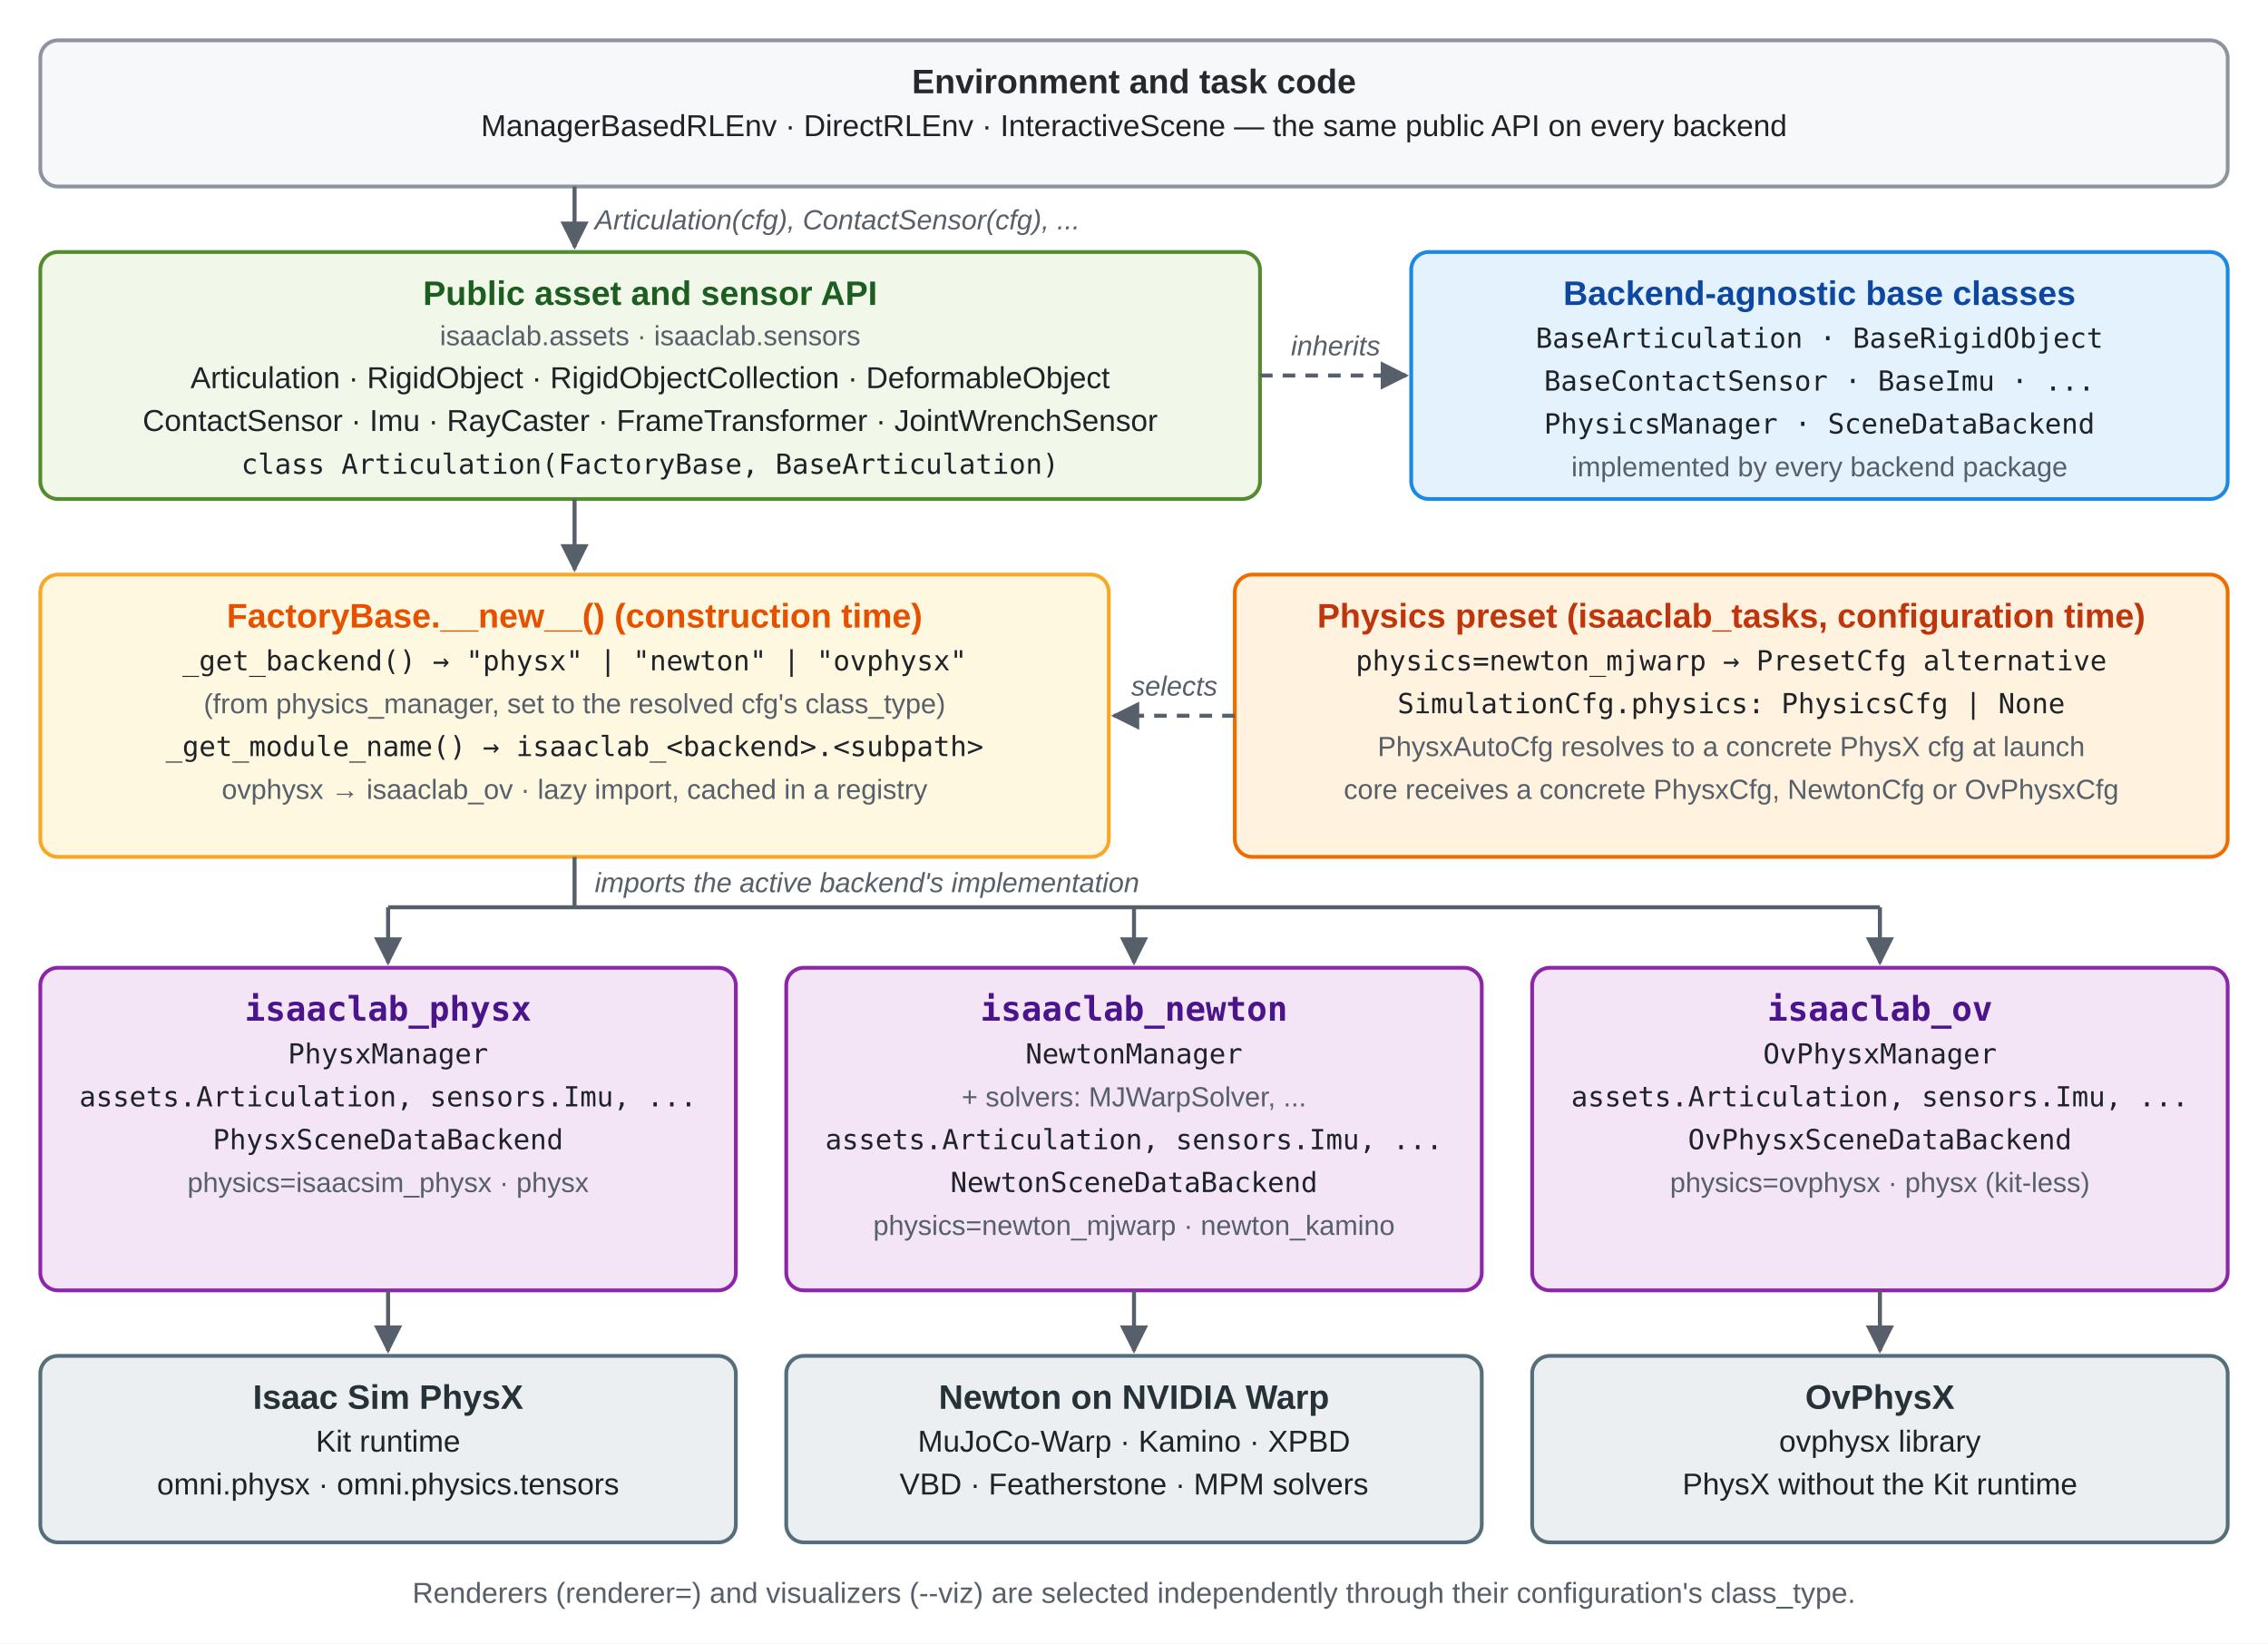
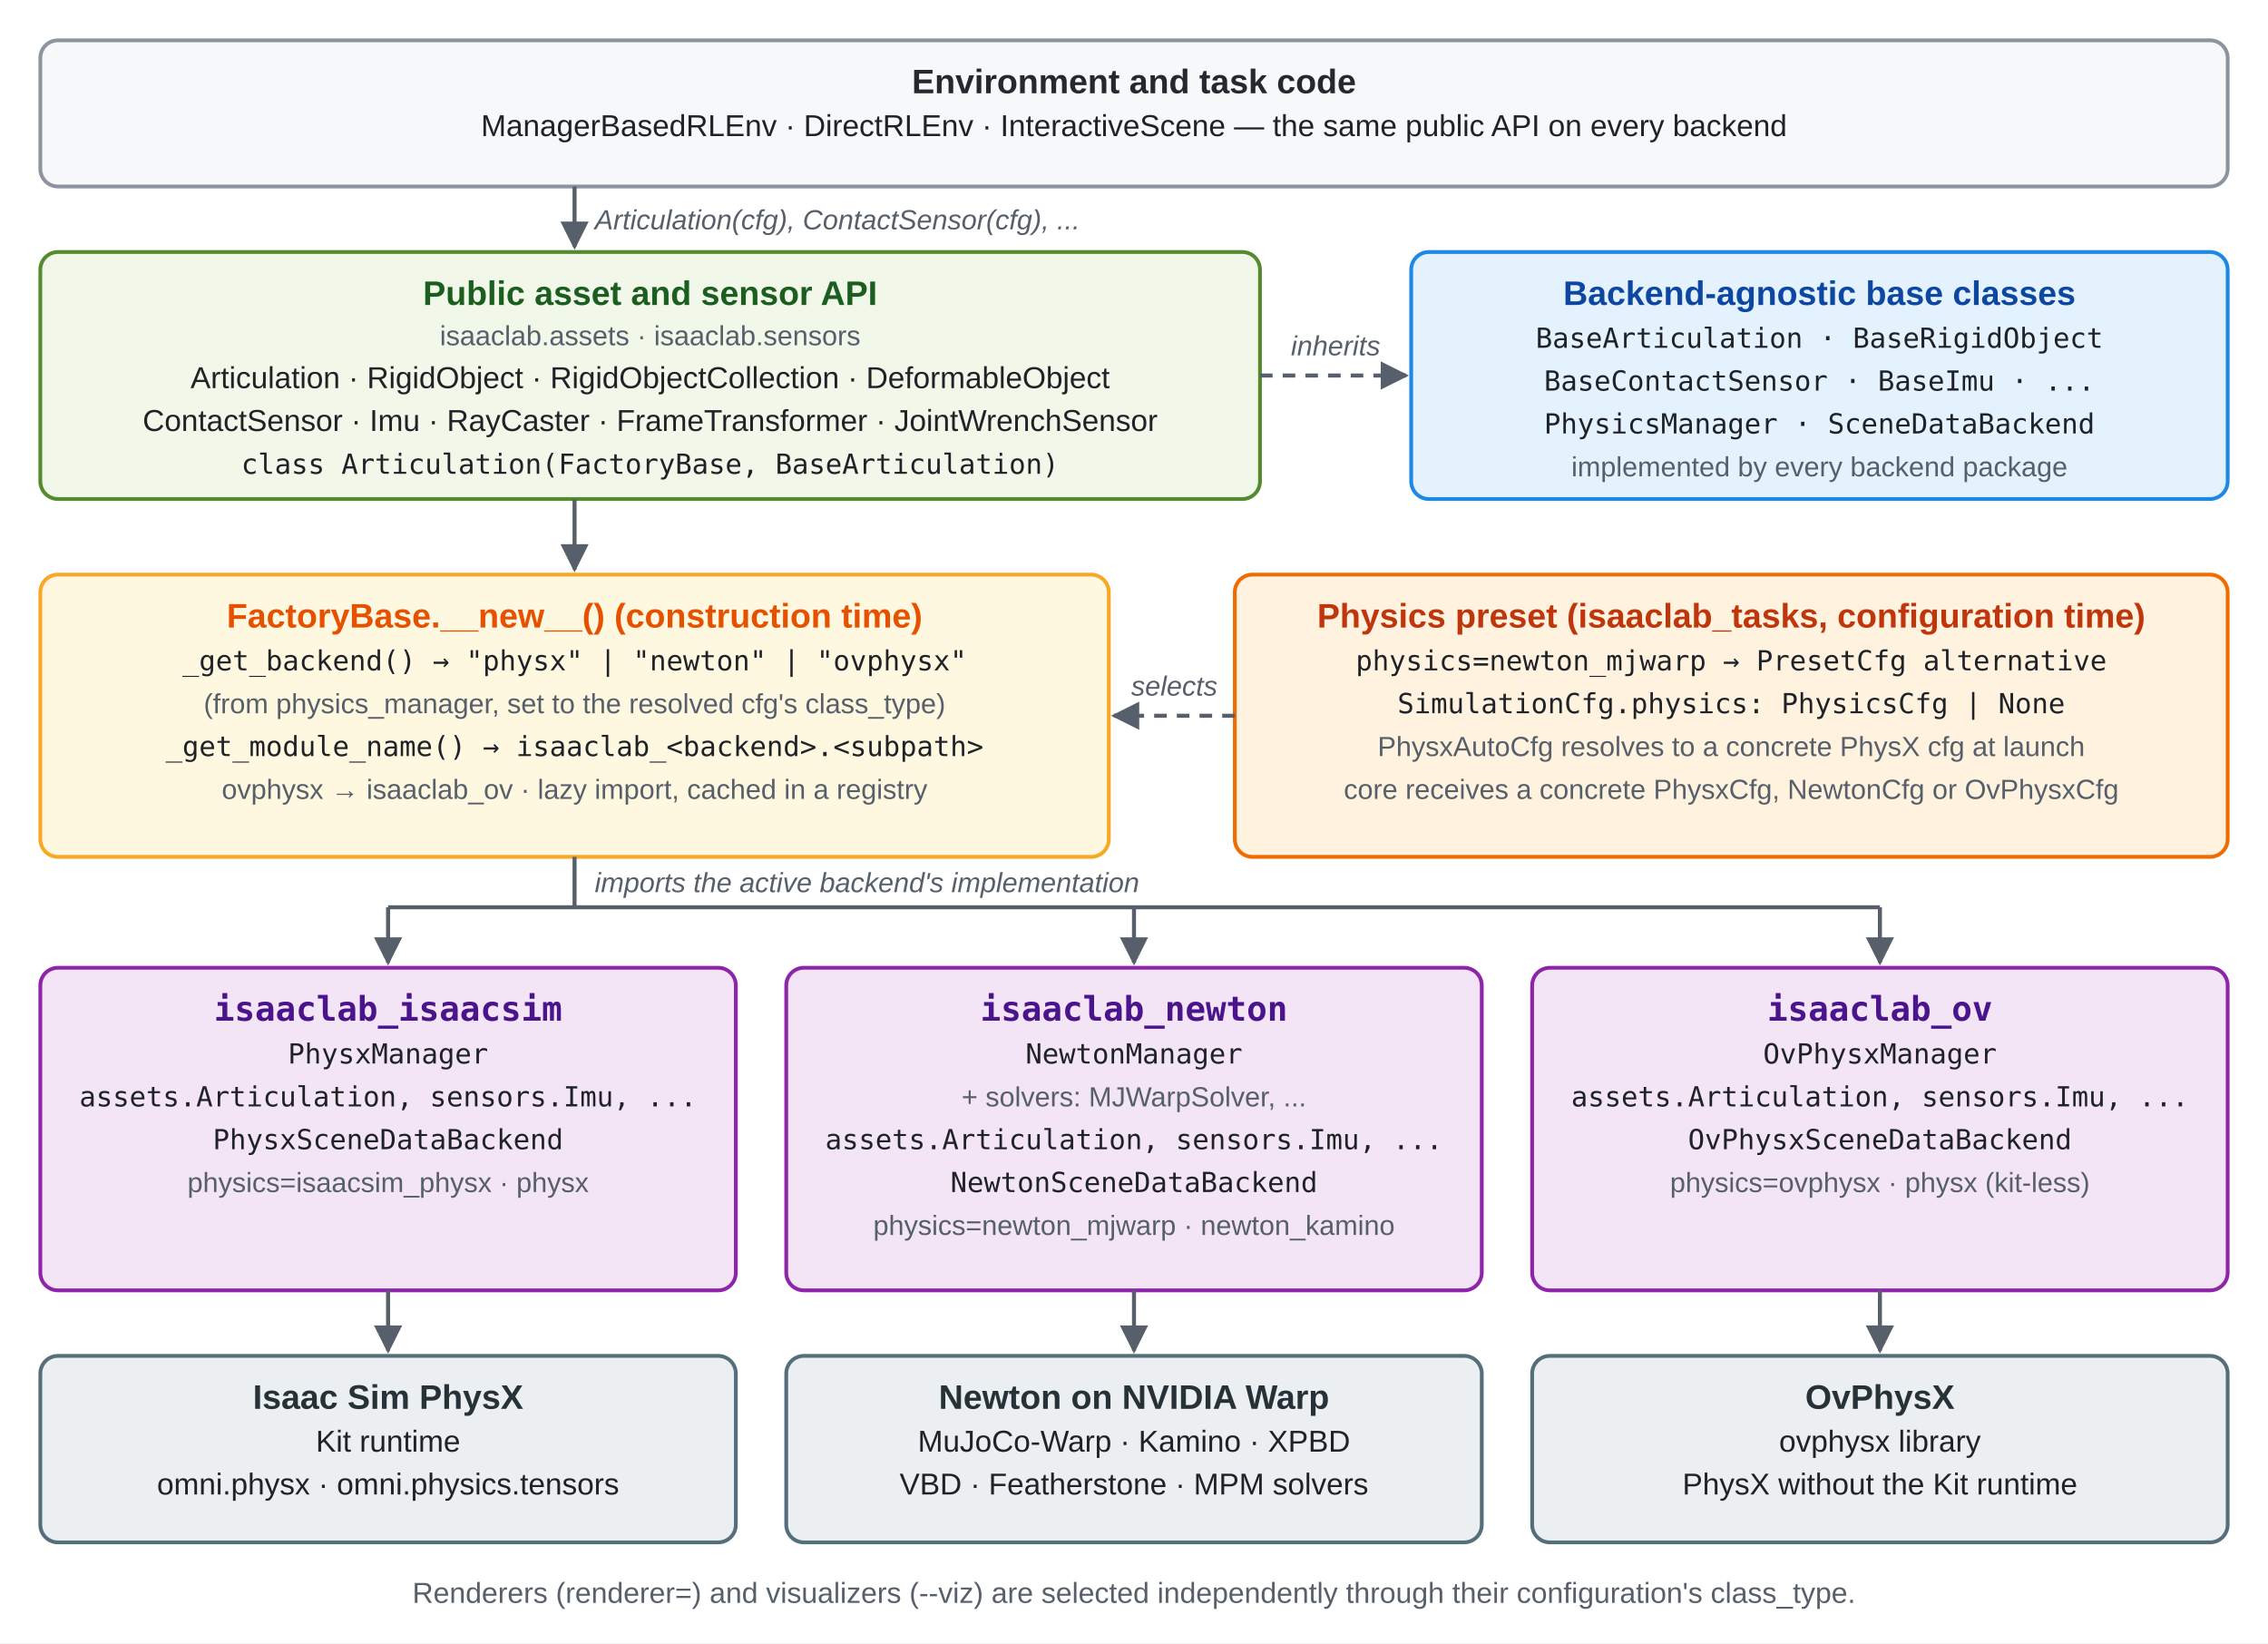
<svg xmlns="http://www.w3.org/2000/svg" viewBox="0 0 900 652" width="900" height="652" role="img" aria-labelledby="title">
  <defs>
    <style>.lbl { font-family: "Segoe UI", Arial, sans-serif; font-weight: 700; } .body { font-family: "Segoe UI", Arial, sans-serif; font-weight: 400; } .mono { font-family: Consolas, "DejaVu Sans Mono", monospace; }</style>
    <marker id="arrow" viewBox="0 0 10 10" refX="9" refY="5" markerWidth="7" markerHeight="7" orient="auto-start-reverse">
      <path d="M0,0 L10,5 L0,10 z" fill="#57606a" />
    </marker>
  </defs>
  <rect width="900" height="652" fill="#ffffff" />
  <rect x="16" y="16" width="868" height="58" rx="7" fill="#f6f8fa" stroke="#8c959f" stroke-width="1.5" />
  <text x="450.0" y="37" text-anchor="middle" class="lbl" font-size="13.5" fill="#24292f">Environment and task code</text>
  <text x="450.0" y="54" text-anchor="middle" class="body" font-size="12" fill="#1f2328">ManagerBasedRLEnv · DirectRLEnv · InteractiveScene — the same public API on every backend</text>
  <line x1="228" y1="74" x2="228" y2="98" stroke="#57606a" stroke-width="1.6" marker-end="url(#arrow)" />
  <text x="236" y="91" text-anchor="start" class="body" font-size="11" font-style="italic" fill="#57606a">Articulation(cfg), ContactSensor(cfg), ...</text>
  <rect x="16" y="100" width="484" height="98" rx="7" fill="#f1f8e9" stroke="#558b2f" stroke-width="1.5" />
  <text x="258.0" y="121" text-anchor="middle" class="lbl" font-size="13.5" fill="#1b5e20">Public asset and sensor API</text>
  <text x="258.0" y="137" text-anchor="middle" class="body" font-size="11" fill="#57606a">isaaclab.assets · isaaclab.sensors</text>
  <text x="258.0" y="154" text-anchor="middle" class="body" font-size="12" fill="#1f2328">Articulation · RigidObject · RigidObjectCollection · DeformableObject</text>
  <text x="258.0" y="171" text-anchor="middle" class="body" font-size="12" fill="#1f2328">ContactSensor · Imu · RayCaster · FrameTransformer · JointWrenchSensor</text>
  <text x="258.0" y="188" text-anchor="middle" class="mono" font-size="11" fill="#1f2328">class Articulation(FactoryBase, BaseArticulation)</text>
  <rect x="560" y="100" width="324" height="98" rx="7" fill="#e3f2fd" stroke="#1e88e5" stroke-width="1.5" />
  <text x="722.0" y="121" text-anchor="middle" class="lbl" font-size="13.5" fill="#0d47a1">Backend-agnostic base classes</text>
  <text x="722.0" y="138" text-anchor="middle" class="mono" font-size="11" fill="#1f2328">BaseArticulation · BaseRigidObject</text>
  <text x="722.0" y="155" text-anchor="middle" class="mono" font-size="11" fill="#1f2328">BaseContactSensor · BaseImu · ...</text>
  <text x="722.0" y="172" text-anchor="middle" class="mono" font-size="11" fill="#1f2328">PhysicsManager · SceneDataBackend</text>
  <text x="722.0" y="189" text-anchor="middle" class="body" font-size="11" fill="#57606a">implemented by every backend package</text>
  <line x1="500" y1="149" x2="558" y2="149" stroke="#57606a" stroke-width="1.6" stroke-dasharray="5 4" marker-end="url(#arrow)" />
  <text x="530" y="141" text-anchor="middle" class="body" font-size="11" font-style="italic" fill="#57606a">inherits</text>
  <line x1="228" y1="198" x2="228" y2="226" stroke="#57606a" stroke-width="1.6" marker-end="url(#arrow)" />
  <rect x="16" y="228" width="424" height="112" rx="7" fill="#fff8e1" stroke="#f9a825" stroke-width="1.5" />
  <text x="228.0" y="249" text-anchor="middle" class="lbl" font-size="13.5" fill="#e65100">FactoryBase.__new__()  (construction time)</text>
  <text x="228.0" y="266" text-anchor="middle" class="mono" font-size="11" fill="#1f2328">_get_backend() → "physx" | "newton" | "ovphysx"</text>
  <text x="228.0" y="283" text-anchor="middle" class="body" font-size="11" fill="#57606a">(from physics_manager, set to the resolved cfg's class_type)</text>
  <text x="228.0" y="300" text-anchor="middle" class="mono" font-size="11" fill="#1f2328">_get_module_name() → isaaclab_&lt;backend&gt;.&lt;subpath&gt;</text>
  <text x="228.0" y="317" text-anchor="middle" class="body" font-size="11" fill="#57606a">ovphysx → isaaclab_ov · lazy import, cached in a registry</text>
  <rect x="490" y="228" width="394" height="112" rx="7" fill="#fff3e0" stroke="#ef6c00" stroke-width="1.5" />
  <text x="687.0" y="249" text-anchor="middle" class="lbl" font-size="13.5" fill="#bf360c">Physics preset  (isaaclab_tasks, configuration time)</text>
  <text x="687.0" y="266" text-anchor="middle" class="mono" font-size="11" fill="#1f2328">physics=newton_mjwarp → PresetCfg alternative</text>
  <text x="687.0" y="283" text-anchor="middle" class="mono" font-size="11" fill="#1f2328">SimulationCfg.physics: PhysicsCfg | None</text>
  <text x="687.0" y="300" text-anchor="middle" class="body" font-size="11" fill="#57606a">PhysxAutoCfg resolves to a concrete PhysX cfg at launch</text>
  <text x="687.0" y="317" text-anchor="middle" class="body" font-size="11" fill="#57606a">core receives a concrete PhysxCfg, NewtonCfg or OvPhysxCfg</text>
  <line x1="490" y1="284" x2="442" y2="284" stroke="#57606a" stroke-width="1.6" stroke-dasharray="5 4" marker-end="url(#arrow)" />
  <text x="466" y="276" text-anchor="middle" class="body" font-size="11" font-style="italic" fill="#57606a">selects</text>
  <line x1="228" y1="340" x2="228" y2="360" stroke="#57606a" stroke-width="1.6" />
  <line x1="154.0" y1="360" x2="746.0" y2="360" stroke="#57606a" stroke-width="1.6" />
  <line x1="154.0" y1="360" x2="154.0" y2="382" stroke="#57606a" stroke-width="1.6" marker-end="url(#arrow)" />
  <line x1="450.0" y1="360" x2="450.0" y2="382" stroke="#57606a" stroke-width="1.6" marker-end="url(#arrow)" />
  <line x1="746.0" y1="360" x2="746.0" y2="382" stroke="#57606a" stroke-width="1.6" marker-end="url(#arrow)" />
  <text x="236" y="354" text-anchor="start" class="body" font-size="11" font-style="italic" fill="#57606a">imports the active backend's implementation</text>
  <rect x="16" y="384" width="276" height="128" rx="7" fill="#f3e5f5" stroke="#8e24aa" stroke-width="1.5" />
-   <text x="154.0" y="405" text-anchor="middle" class="mono lbl" font-size="13.5" fill="#4a148c">isaaclab_physx</text>
+   <text x="154.0" y="405" text-anchor="middle" class="mono lbl" font-size="13.5" fill="#4a148c">isaaclab_isaacsim</text>
  <text x="154.0" y="422" text-anchor="middle" class="mono" font-size="11" fill="#1f2328">PhysxManager</text>
  <text x="154.0" y="439" text-anchor="middle" class="mono" font-size="11" fill="#1f2328">assets.Articulation, sensors.Imu, ...</text>
  <text x="154.0" y="456" text-anchor="middle" class="mono" font-size="11" fill="#1f2328">PhysxSceneDataBackend</text>
  <text x="154.0" y="473" text-anchor="middle" class="body" font-size="11" fill="#57606a">physics=isaacsim_physx · physx</text>
  <rect x="312" y="384" width="276" height="128" rx="7" fill="#f3e5f5" stroke="#8e24aa" stroke-width="1.5" />
  <text x="450.0" y="405" text-anchor="middle" class="mono lbl" font-size="13.5" fill="#4a148c">isaaclab_newton</text>
  <text x="450.0" y="422" text-anchor="middle" class="mono" font-size="11" fill="#1f2328">NewtonManager</text>
  <text x="450.0" y="439" text-anchor="middle" class="body" font-size="11" fill="#57606a">+ solvers: MJWarpSolver, ...</text>
  <text x="450.0" y="456" text-anchor="middle" class="mono" font-size="11" fill="#1f2328">assets.Articulation, sensors.Imu, ...</text>
  <text x="450.0" y="473" text-anchor="middle" class="mono" font-size="11" fill="#1f2328">NewtonSceneDataBackend</text>
  <text x="450.0" y="490" text-anchor="middle" class="body" font-size="11" fill="#57606a">physics=newton_mjwarp · newton_kamino</text>
  <rect x="608" y="384" width="276" height="128" rx="7" fill="#f3e5f5" stroke="#8e24aa" stroke-width="1.5" />
  <text x="746.0" y="405" text-anchor="middle" class="mono lbl" font-size="13.5" fill="#4a148c">isaaclab_ov</text>
  <text x="746.0" y="422" text-anchor="middle" class="mono" font-size="11" fill="#1f2328">OvPhysxManager</text>
  <text x="746.0" y="439" text-anchor="middle" class="mono" font-size="11" fill="#1f2328">assets.Articulation, sensors.Imu, ...</text>
  <text x="746.0" y="456" text-anchor="middle" class="mono" font-size="11" fill="#1f2328">OvPhysxSceneDataBackend</text>
  <text x="746.0" y="473" text-anchor="middle" class="body" font-size="11" fill="#57606a">physics=ovphysx · physx (kit-less)</text>
  <line x1="154.0" y1="512" x2="154.0" y2="536" stroke="#57606a" stroke-width="1.6" marker-end="url(#arrow)" />
  <line x1="450.0" y1="512" x2="450.0" y2="536" stroke="#57606a" stroke-width="1.6" marker-end="url(#arrow)" />
  <line x1="746.0" y1="512" x2="746.0" y2="536" stroke="#57606a" stroke-width="1.6" marker-end="url(#arrow)" />
  <rect x="16" y="538" width="276" height="74" rx="7" fill="#eceff1" stroke="#546e7a" stroke-width="1.5" />
  <text x="154.0" y="559" text-anchor="middle" class="lbl" font-size="13.5" fill="#263238">Isaac Sim PhysX</text>
  <text x="154.0" y="576" text-anchor="middle" class="body" font-size="12" fill="#1f2328">Kit runtime</text>
  <text x="154.0" y="593" text-anchor="middle" class="body" font-size="12" fill="#1f2328">omni.physx · omni.physics.tensors</text>
  <rect x="312" y="538" width="276" height="74" rx="7" fill="#eceff1" stroke="#546e7a" stroke-width="1.5" />
  <text x="450.0" y="559" text-anchor="middle" class="lbl" font-size="13.5" fill="#263238">Newton on NVIDIA Warp</text>
  <text x="450.0" y="576" text-anchor="middle" class="body" font-size="12" fill="#1f2328">MuJoCo-Warp · Kamino · XPBD</text>
  <text x="450.0" y="593" text-anchor="middle" class="body" font-size="12" fill="#1f2328">VBD · Featherstone · MPM solvers</text>
  <rect x="608" y="538" width="276" height="74" rx="7" fill="#eceff1" stroke="#546e7a" stroke-width="1.5" />
  <text x="746.0" y="559" text-anchor="middle" class="lbl" font-size="13.5" fill="#263238">OvPhysX</text>
  <text x="746.0" y="576" text-anchor="middle" class="body" font-size="12" fill="#1f2328">ovphysx library</text>
  <text x="746.0" y="593" text-anchor="middle" class="body" font-size="12" fill="#1f2328">PhysX without the Kit runtime</text>
  <text x="450.0" y="636" text-anchor="middle" class="body" font-size="11.5" fill="#57606a">Renderers (renderer=) and visualizers (--viz) are selected independently through their configuration's class_type.</text>
</svg>
